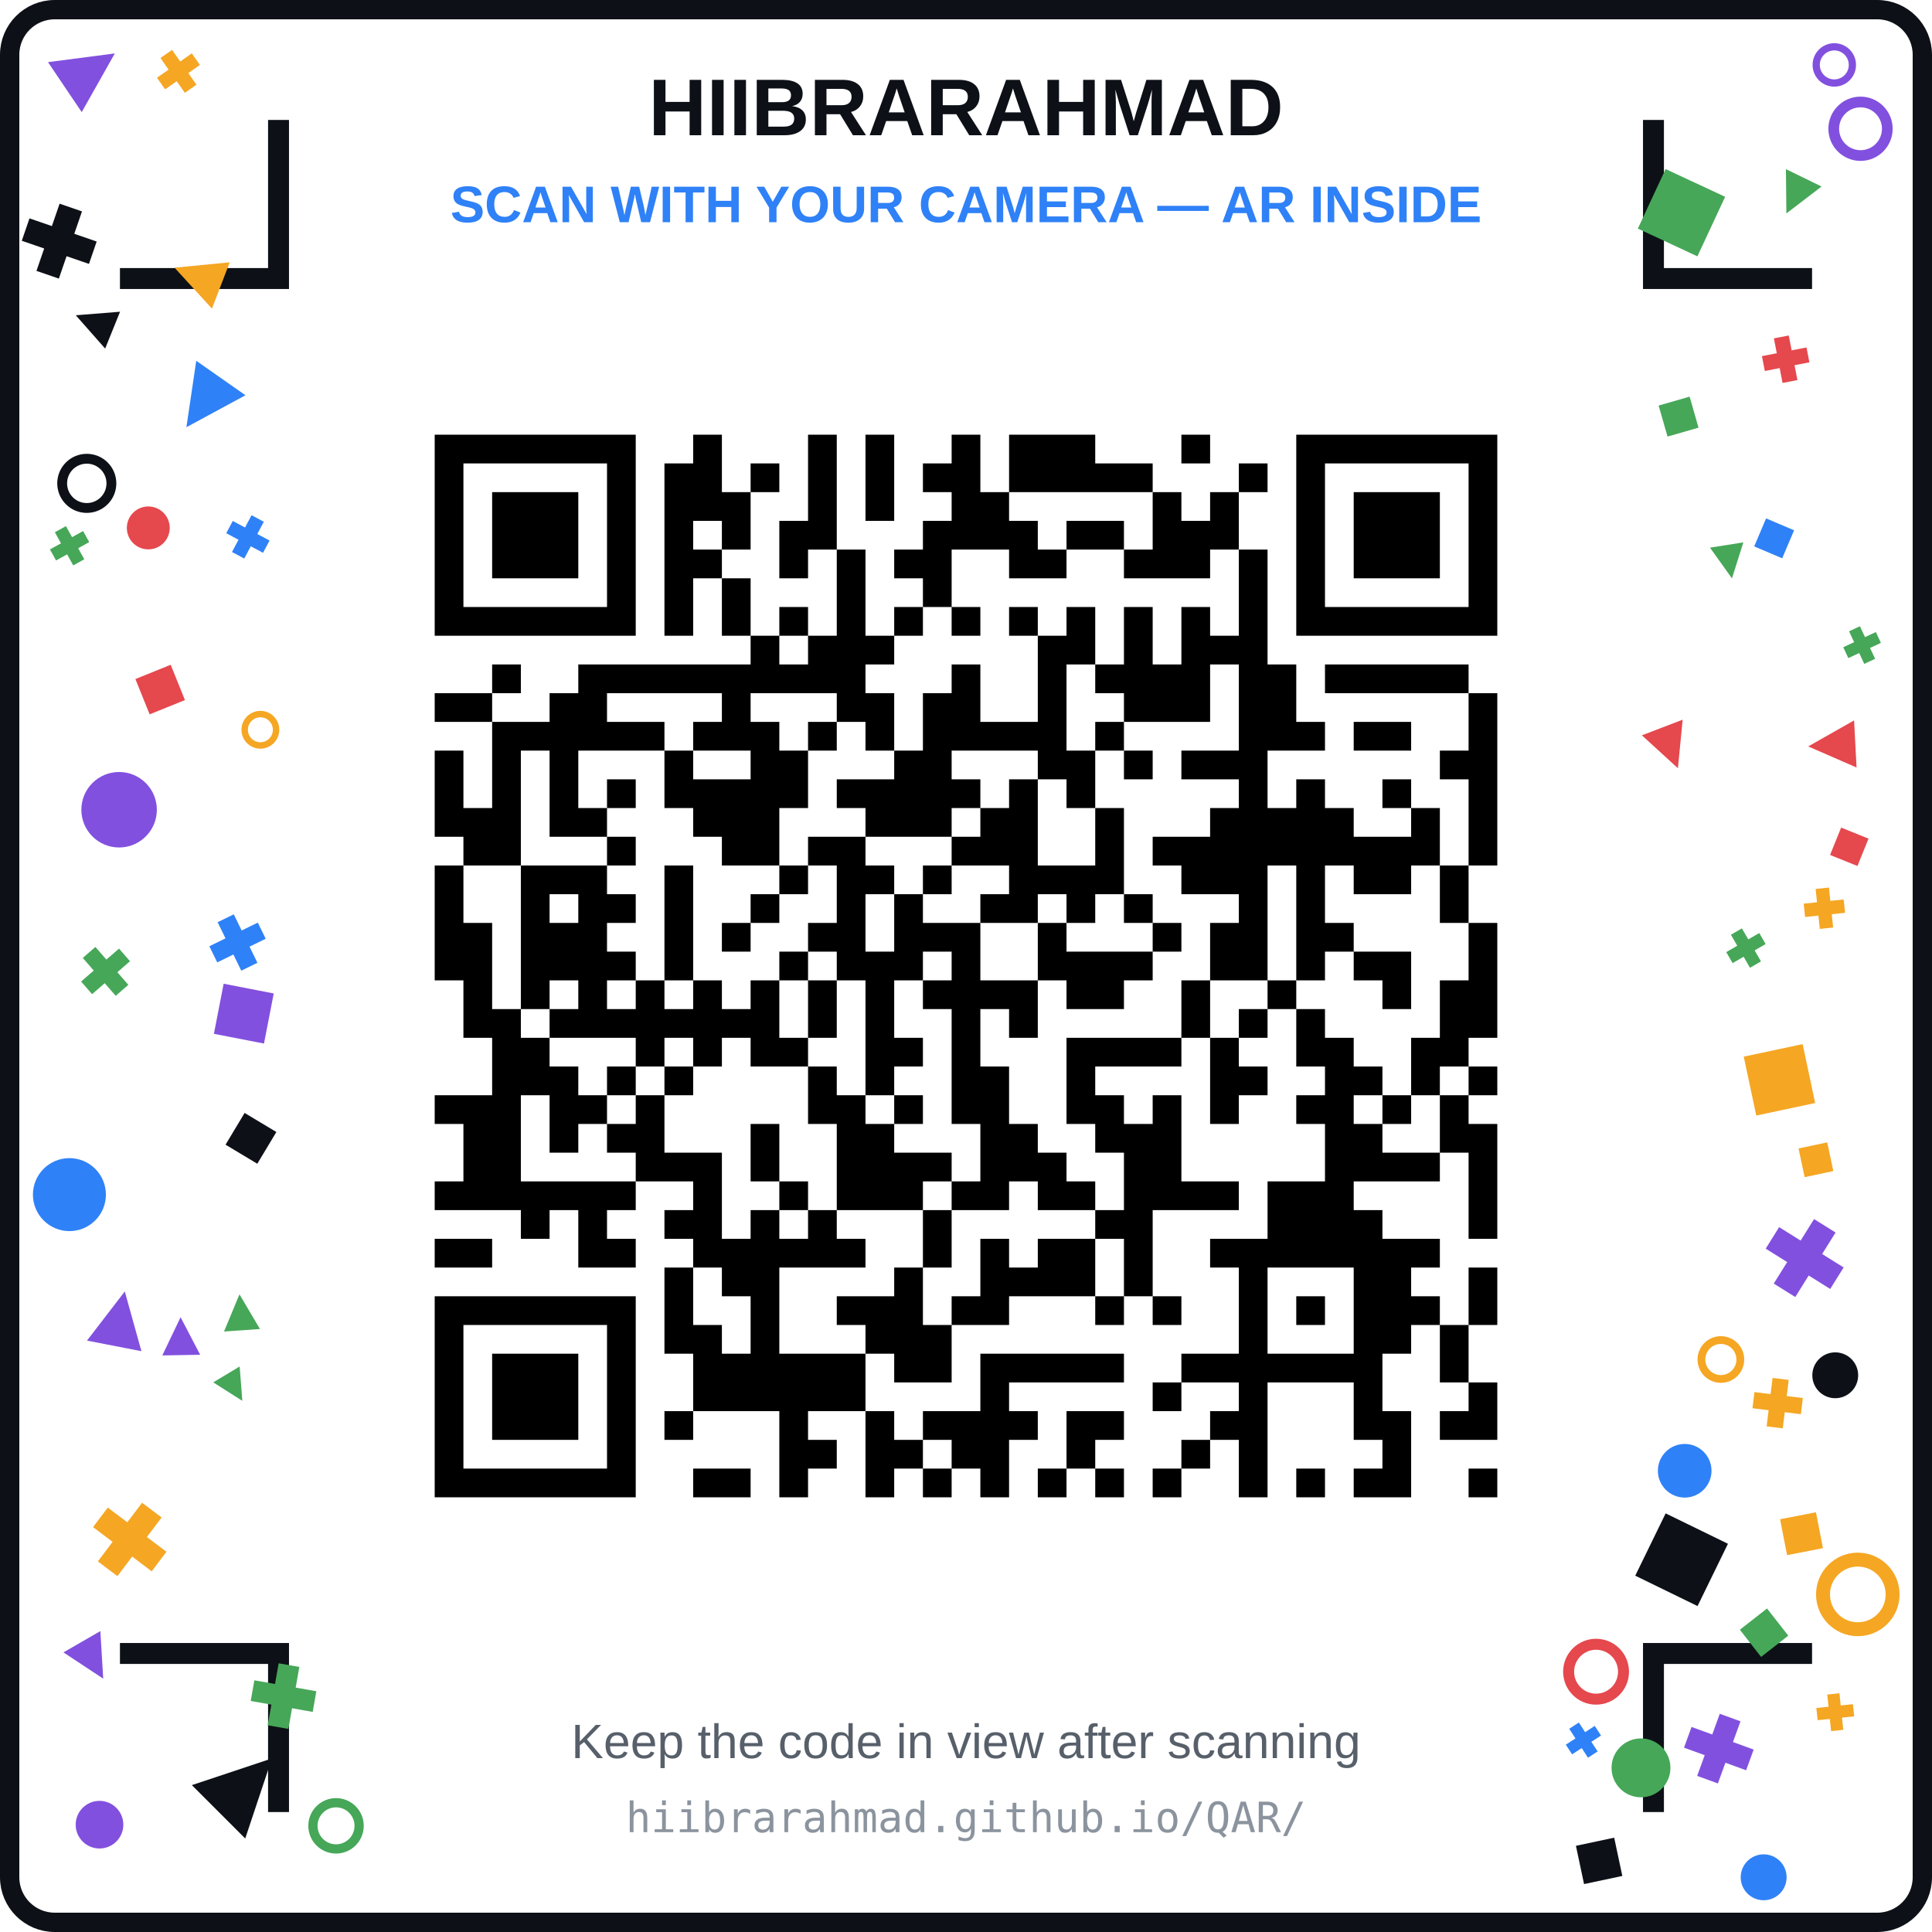
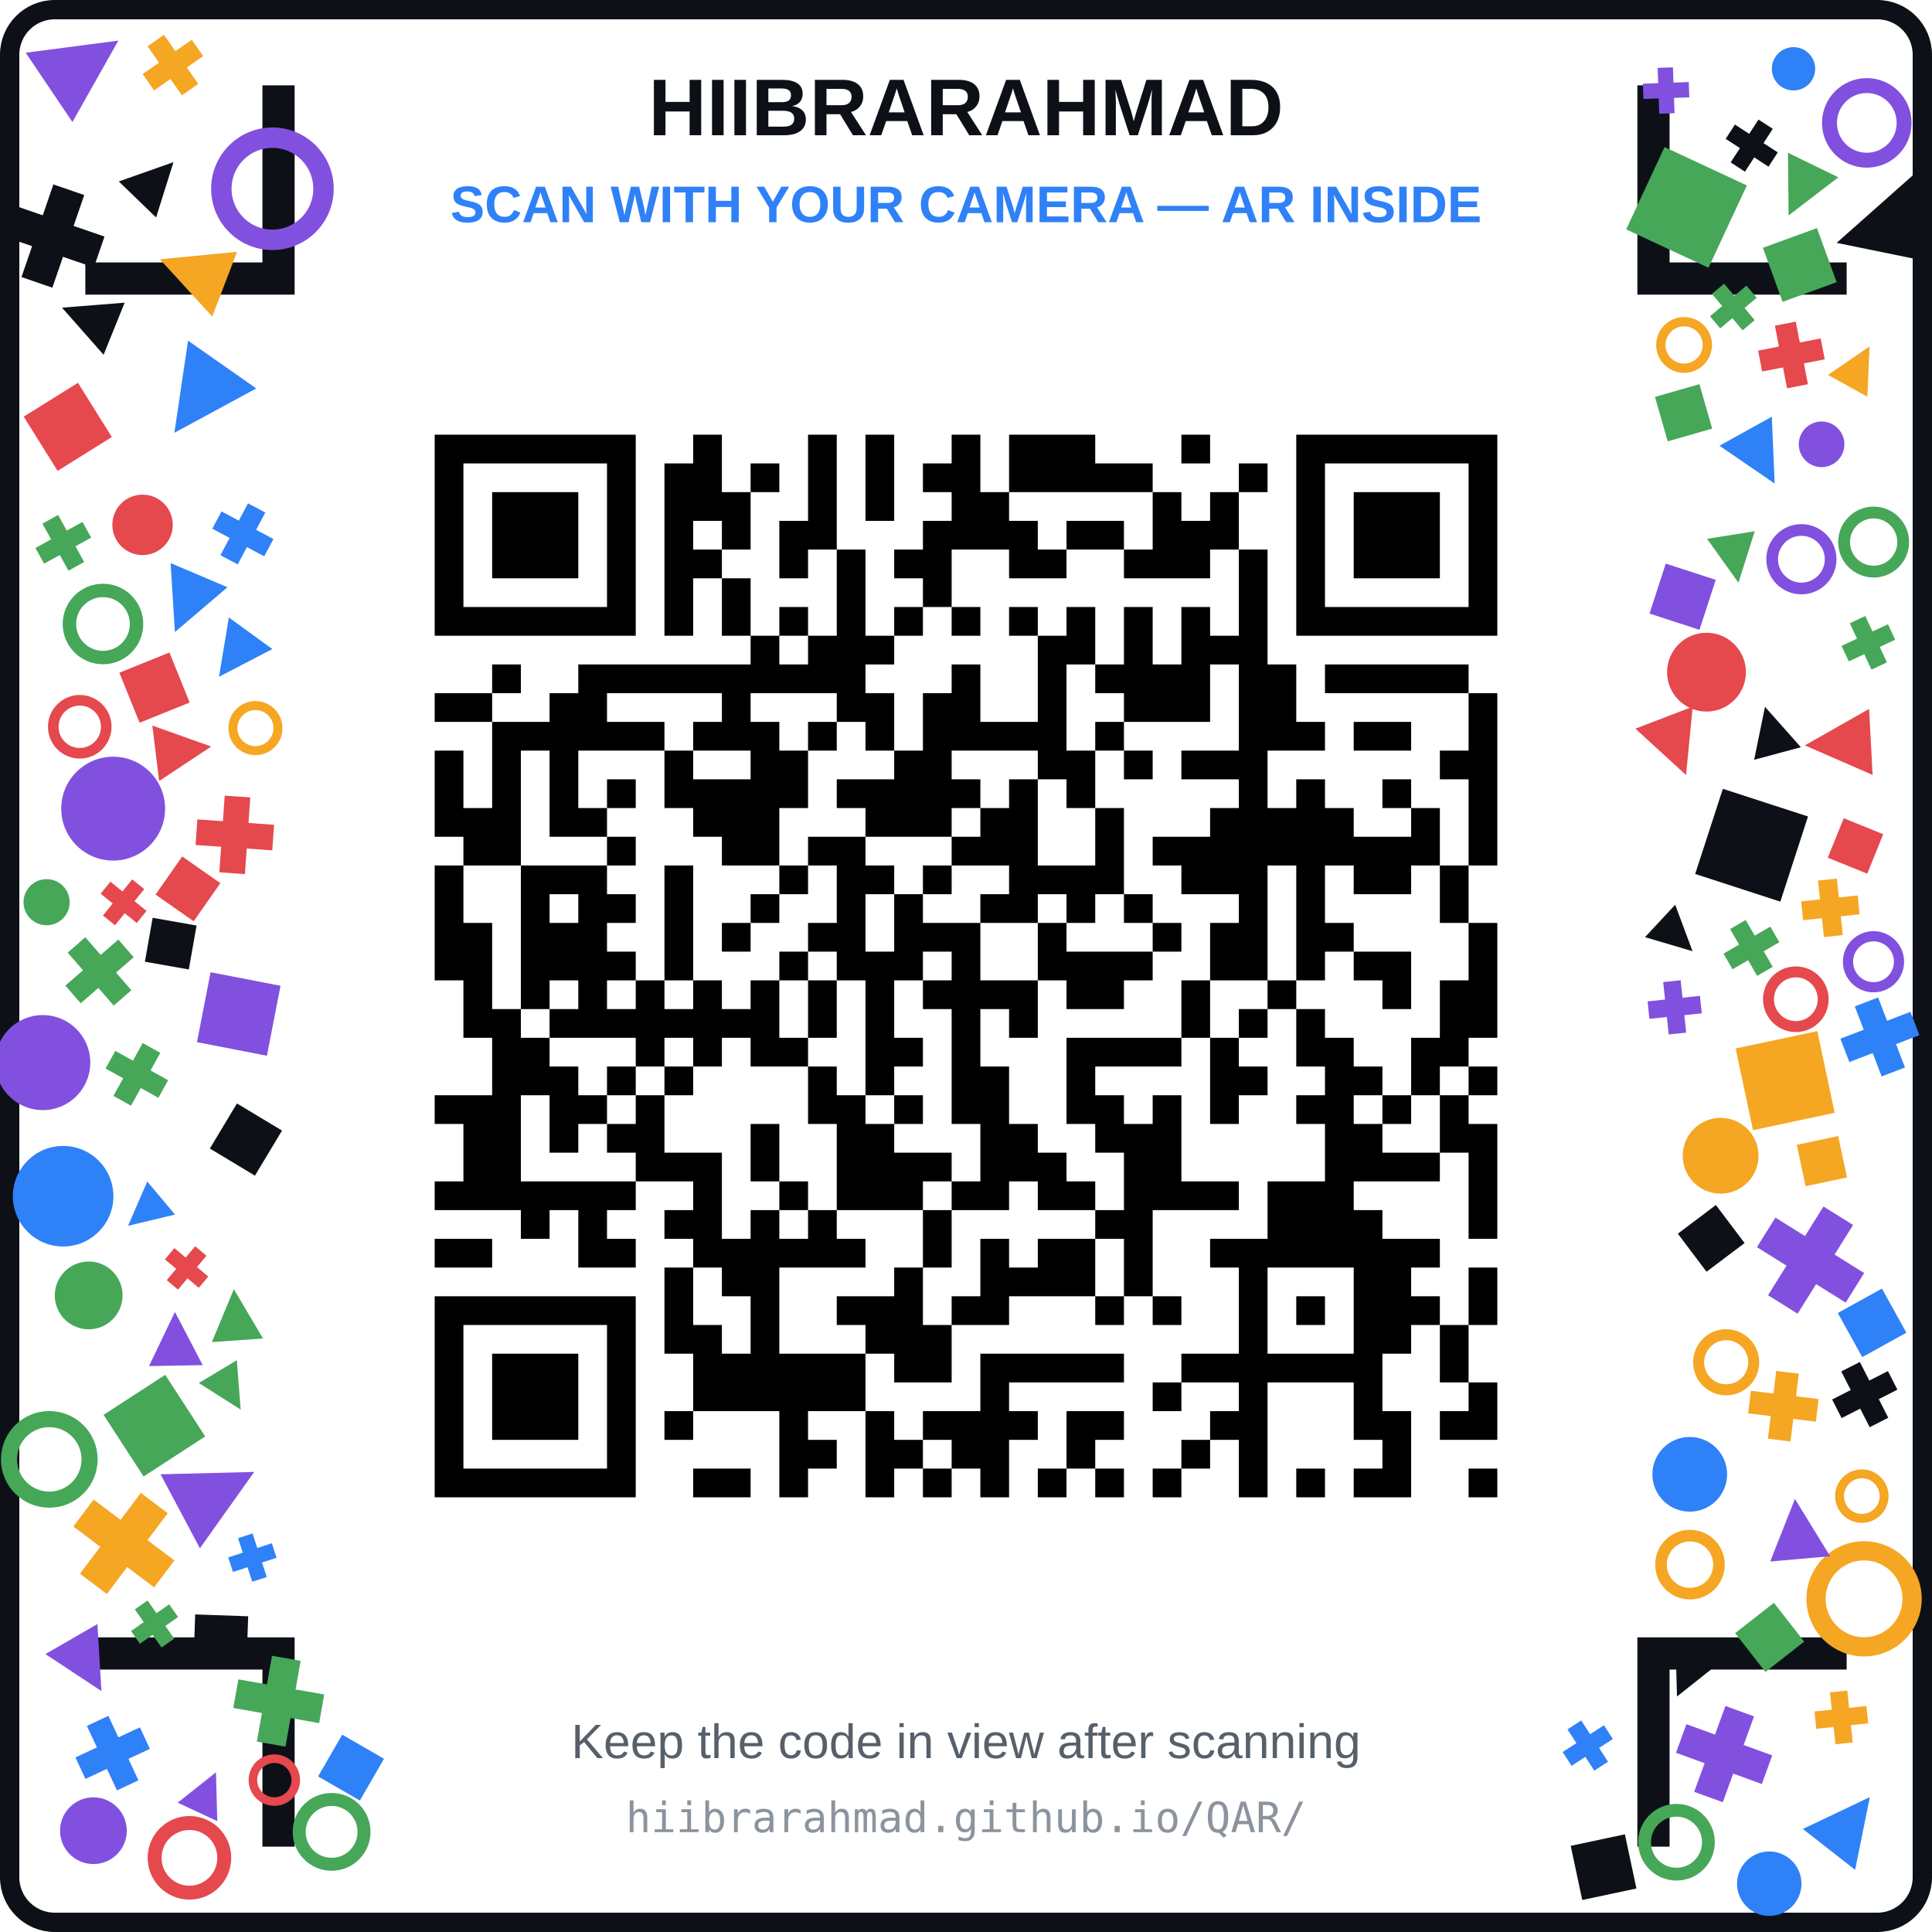
<svg xmlns="http://www.w3.org/2000/svg" width="1200" height="1200" viewBox="0 0 1200 1200">
  <rect width="1200" height="1200" fill="#ffffff" />
  <rect x="6" y="6" width="1188" height="1188" fill="none" stroke="#0d1117" stroke-width="12" rx="28" />
  <g transform="translate(270,270) scale(17.83784)">
    <path d="M0,0h1v1h-1zM1,0h1v1h-1zM2,0h1v1h-1zM3,0h1v1h-1zM4,0h1v1h-1zM5,0h1v1h-1zM6,0h1v1h-1zM9,0h1v1h-1zM13,0h1v1h-1zM15,0h1v1h-1zM18,0h1v1h-1zM20,0h1v1h-1zM21,0h1v1h-1zM22,0h1v1h-1zM26,0h1v1h-1zM30,0h1v1h-1zM31,0h1v1h-1zM32,0h1v1h-1zM33,0h1v1h-1zM34,0h1v1h-1zM35,0h1v1h-1zM36,0h1v1h-1zM0,1h1v1h-1zM6,1h1v1h-1zM8,1h1v1h-1zM9,1h1v1h-1zM11,1h1v1h-1zM13,1h1v1h-1zM15,1h1v1h-1zM17,1h1v1h-1zM18,1h1v1h-1zM20,1h1v1h-1zM21,1h1v1h-1zM22,1h1v1h-1zM23,1h1v1h-1zM24,1h1v1h-1zM28,1h1v1h-1zM30,1h1v1h-1zM36,1h1v1h-1zM0,2h1v1h-1zM2,2h1v1h-1zM3,2h1v1h-1zM4,2h1v1h-1zM6,2h1v1h-1zM8,2h1v1h-1zM9,2h1v1h-1zM10,2h1v1h-1zM13,2h1v1h-1zM15,2h1v1h-1zM18,2h1v1h-1zM19,2h1v1h-1zM25,2h1v1h-1zM27,2h1v1h-1zM30,2h1v1h-1zM32,2h1v1h-1zM33,2h1v1h-1zM34,2h1v1h-1zM36,2h1v1h-1zM0,3h1v1h-1zM2,3h1v1h-1zM3,3h1v1h-1zM4,3h1v1h-1zM6,3h1v1h-1zM8,3h1v1h-1zM10,3h1v1h-1zM12,3h1v1h-1zM13,3h1v1h-1zM17,3h1v1h-1zM18,3h1v1h-1zM19,3h1v1h-1zM20,3h1v1h-1zM22,3h1v1h-1zM23,3h1v1h-1zM25,3h1v1h-1zM26,3h1v1h-1zM27,3h1v1h-1zM30,3h1v1h-1zM32,3h1v1h-1zM33,3h1v1h-1zM34,3h1v1h-1zM36,3h1v1h-1zM0,4h1v1h-1zM2,4h1v1h-1zM3,4h1v1h-1zM4,4h1v1h-1zM6,4h1v1h-1zM8,4h1v1h-1zM9,4h1v1h-1zM12,4h1v1h-1zM14,4h1v1h-1zM16,4h1v1h-1zM17,4h1v1h-1zM20,4h1v1h-1zM21,4h1v1h-1zM24,4h1v1h-1zM25,4h1v1h-1zM26,4h1v1h-1zM28,4h1v1h-1zM30,4h1v1h-1zM32,4h1v1h-1zM33,4h1v1h-1zM34,4h1v1h-1zM36,4h1v1h-1zM0,5h1v1h-1zM6,5h1v1h-1zM8,5h1v1h-1zM10,5h1v1h-1zM14,5h1v1h-1zM17,5h1v1h-1zM28,5h1v1h-1zM30,5h1v1h-1zM36,5h1v1h-1zM0,6h1v1h-1zM1,6h1v1h-1zM2,6h1v1h-1zM3,6h1v1h-1zM4,6h1v1h-1zM5,6h1v1h-1zM6,6h1v1h-1zM8,6h1v1h-1zM10,6h1v1h-1zM12,6h1v1h-1zM14,6h1v1h-1zM16,6h1v1h-1zM18,6h1v1h-1zM20,6h1v1h-1zM22,6h1v1h-1zM24,6h1v1h-1zM26,6h1v1h-1zM28,6h1v1h-1zM30,6h1v1h-1zM31,6h1v1h-1zM32,6h1v1h-1zM33,6h1v1h-1zM34,6h1v1h-1zM35,6h1v1h-1zM36,6h1v1h-1zM11,7h1v1h-1zM13,7h1v1h-1zM14,7h1v1h-1zM15,7h1v1h-1zM21,7h1v1h-1zM22,7h1v1h-1zM24,7h1v1h-1zM26,7h1v1h-1zM27,7h1v1h-1zM28,7h1v1h-1zM2,8h1v1h-1zM5,8h1v1h-1zM6,8h1v1h-1zM7,8h1v1h-1zM8,8h1v1h-1zM9,8h1v1h-1zM10,8h1v1h-1zM11,8h1v1h-1zM12,8h1v1h-1zM13,8h1v1h-1zM14,8h1v1h-1zM18,8h1v1h-1zM21,8h1v1h-1zM23,8h1v1h-1zM24,8h1v1h-1zM25,8h1v1h-1zM26,8h1v1h-1zM28,8h1v1h-1zM29,8h1v1h-1zM31,8h1v1h-1zM32,8h1v1h-1zM33,8h1v1h-1zM34,8h1v1h-1zM35,8h1v1h-1zM0,9h1v1h-1zM1,9h1v1h-1zM4,9h1v1h-1zM5,9h1v1h-1zM10,9h1v1h-1zM14,9h1v1h-1zM15,9h1v1h-1zM17,9h1v1h-1zM18,9h1v1h-1zM21,9h1v1h-1zM24,9h1v1h-1zM25,9h1v1h-1zM26,9h1v1h-1zM28,9h1v1h-1zM29,9h1v1h-1zM36,9h1v1h-1zM2,10h1v1h-1zM3,10h1v1h-1zM4,10h1v1h-1zM5,10h1v1h-1zM6,10h1v1h-1zM7,10h1v1h-1zM9,10h1v1h-1zM10,10h1v1h-1zM11,10h1v1h-1zM13,10h1v1h-1zM15,10h1v1h-1zM17,10h1v1h-1zM18,10h1v1h-1zM19,10h1v1h-1zM20,10h1v1h-1zM21,10h1v1h-1zM23,10h1v1h-1zM28,10h1v1h-1zM29,10h1v1h-1zM30,10h1v1h-1zM32,10h1v1h-1zM33,10h1v1h-1zM36,10h1v1h-1zM0,11h1v1h-1zM2,11h1v1h-1zM4,11h1v1h-1zM8,11h1v1h-1zM11,11h1v1h-1zM12,11h1v1h-1zM16,11h1v1h-1zM17,11h1v1h-1zM21,11h1v1h-1zM22,11h1v1h-1zM24,11h1v1h-1zM26,11h1v1h-1zM27,11h1v1h-1zM28,11h1v1h-1zM35,11h1v1h-1zM36,11h1v1h-1zM0,12h1v1h-1zM2,12h1v1h-1zM4,12h1v1h-1zM6,12h1v1h-1zM8,12h1v1h-1zM9,12h1v1h-1zM10,12h1v1h-1zM11,12h1v1h-1zM12,12h1v1h-1zM14,12h1v1h-1zM15,12h1v1h-1zM16,12h1v1h-1zM17,12h1v1h-1zM18,12h1v1h-1zM20,12h1v1h-1zM22,12h1v1h-1zM28,12h1v1h-1zM30,12h1v1h-1zM33,12h1v1h-1zM36,12h1v1h-1zM0,13h1v1h-1zM1,13h1v1h-1zM2,13h1v1h-1zM4,13h1v1h-1zM5,13h1v1h-1zM9,13h1v1h-1zM10,13h1v1h-1zM11,13h1v1h-1zM15,13h1v1h-1zM16,13h1v1h-1zM17,13h1v1h-1zM19,13h1v1h-1zM20,13h1v1h-1zM23,13h1v1h-1zM27,13h1v1h-1zM28,13h1v1h-1zM29,13h1v1h-1zM30,13h1v1h-1zM31,13h1v1h-1zM34,13h1v1h-1zM36,13h1v1h-1zM1,14h1v1h-1zM2,14h1v1h-1zM6,14h1v1h-1zM10,14h1v1h-1zM11,14h1v1h-1zM13,14h1v1h-1zM14,14h1v1h-1zM18,14h1v1h-1zM19,14h1v1h-1zM20,14h1v1h-1zM23,14h1v1h-1zM25,14h1v1h-1zM26,14h1v1h-1zM27,14h1v1h-1zM28,14h1v1h-1zM29,14h1v1h-1zM30,14h1v1h-1zM31,14h1v1h-1zM32,14h1v1h-1zM33,14h1v1h-1zM34,14h1v1h-1zM36,14h1v1h-1zM0,15h1v1h-1zM3,15h1v1h-1zM4,15h1v1h-1zM5,15h1v1h-1zM8,15h1v1h-1zM12,15h1v1h-1zM14,15h1v1h-1zM15,15h1v1h-1zM17,15h1v1h-1zM20,15h1v1h-1zM21,15h1v1h-1zM22,15h1v1h-1zM23,15h1v1h-1zM26,15h1v1h-1zM27,15h1v1h-1zM28,15h1v1h-1zM30,15h1v1h-1zM32,15h1v1h-1zM33,15h1v1h-1zM35,15h1v1h-1zM0,16h1v1h-1zM3,16h1v1h-1zM5,16h1v1h-1zM6,16h1v1h-1zM8,16h1v1h-1zM11,16h1v1h-1zM14,16h1v1h-1zM16,16h1v1h-1zM19,16h1v1h-1zM20,16h1v1h-1zM22,16h1v1h-1zM24,16h1v1h-1zM28,16h1v1h-1zM30,16h1v1h-1zM35,16h1v1h-1zM0,17h1v1h-1zM1,17h1v1h-1zM3,17h1v1h-1zM4,17h1v1h-1zM5,17h1v1h-1zM8,17h1v1h-1zM10,17h1v1h-1zM13,17h1v1h-1zM14,17h1v1h-1zM16,17h1v1h-1zM17,17h1v1h-1zM18,17h1v1h-1zM21,17h1v1h-1zM25,17h1v1h-1zM27,17h1v1h-1zM28,17h1v1h-1zM30,17h1v1h-1zM31,17h1v1h-1zM36,17h1v1h-1zM0,18h1v1h-1zM1,18h1v1h-1zM3,18h1v1h-1zM4,18h1v1h-1zM5,18h1v1h-1zM6,18h1v1h-1zM8,18h1v1h-1zM12,18h1v1h-1zM14,18h1v1h-1zM15,18h1v1h-1zM16,18h1v1h-1zM18,18h1v1h-1zM21,18h1v1h-1zM22,18h1v1h-1zM23,18h1v1h-1zM24,18h1v1h-1zM27,18h1v1h-1zM28,18h1v1h-1zM30,18h1v1h-1zM32,18h1v1h-1zM33,18h1v1h-1zM36,18h1v1h-1zM1,19h1v1h-1zM3,19h1v1h-1zM5,19h1v1h-1zM7,19h1v1h-1zM9,19h1v1h-1zM11,19h1v1h-1zM13,19h1v1h-1zM15,19h1v1h-1zM17,19h1v1h-1zM18,19h1v1h-1zM19,19h1v1h-1zM20,19h1v1h-1zM22,19h1v1h-1zM23,19h1v1h-1zM26,19h1v1h-1zM29,19h1v1h-1zM33,19h1v1h-1zM35,19h1v1h-1zM36,19h1v1h-1zM1,20h1v1h-1zM2,20h1v1h-1zM4,20h1v1h-1zM5,20h1v1h-1zM6,20h1v1h-1zM7,20h1v1h-1zM8,20h1v1h-1zM9,20h1v1h-1zM10,20h1v1h-1zM11,20h1v1h-1zM13,20h1v1h-1zM15,20h1v1h-1zM18,20h1v1h-1zM20,20h1v1h-1zM26,20h1v1h-1zM28,20h1v1h-1zM30,20h1v1h-1zM35,20h1v1h-1zM36,20h1v1h-1zM2,21h1v1h-1zM3,21h1v1h-1zM7,21h1v1h-1zM9,21h1v1h-1zM11,21h1v1h-1zM12,21h1v1h-1zM15,21h1v1h-1zM16,21h1v1h-1zM18,21h1v1h-1zM22,21h1v1h-1zM23,21h1v1h-1zM24,21h1v1h-1zM25,21h1v1h-1zM27,21h1v1h-1zM30,21h1v1h-1zM31,21h1v1h-1zM34,21h1v1h-1zM35,21h1v1h-1zM2,22h1v1h-1zM3,22h1v1h-1zM4,22h1v1h-1zM6,22h1v1h-1zM8,22h1v1h-1zM13,22h1v1h-1zM15,22h1v1h-1zM18,22h1v1h-1zM19,22h1v1h-1zM22,22h1v1h-1zM27,22h1v1h-1zM28,22h1v1h-1zM31,22h1v1h-1zM32,22h1v1h-1zM34,22h1v1h-1zM36,22h1v1h-1zM0,23h1v1h-1zM1,23h1v1h-1zM2,23h1v1h-1zM4,23h1v1h-1zM5,23h1v1h-1zM7,23h1v1h-1zM13,23h1v1h-1zM14,23h1v1h-1zM16,23h1v1h-1zM18,23h1v1h-1zM19,23h1v1h-1zM22,23h1v1h-1zM23,23h1v1h-1zM25,23h1v1h-1zM27,23h1v1h-1zM30,23h1v1h-1zM31,23h1v1h-1zM33,23h1v1h-1zM35,23h1v1h-1zM1,24h1v1h-1zM2,24h1v1h-1zM4,24h1v1h-1zM6,24h1v1h-1zM7,24h1v1h-1zM11,24h1v1h-1zM14,24h1v1h-1zM15,24h1v1h-1zM19,24h1v1h-1zM20,24h1v1h-1zM23,24h1v1h-1zM24,24h1v1h-1zM25,24h1v1h-1zM31,24h1v1h-1zM32,24h1v1h-1zM35,24h1v1h-1zM36,24h1v1h-1zM1,25h1v1h-1zM2,25h1v1h-1zM7,25h1v1h-1zM8,25h1v1h-1zM9,25h1v1h-1zM11,25h1v1h-1zM14,25h1v1h-1zM15,25h1v1h-1zM16,25h1v1h-1zM17,25h1v1h-1zM19,25h1v1h-1zM20,25h1v1h-1zM21,25h1v1h-1zM24,25h1v1h-1zM25,25h1v1h-1zM31,25h1v1h-1zM32,25h1v1h-1zM33,25h1v1h-1zM34,25h1v1h-1zM36,25h1v1h-1zM0,26h1v1h-1zM1,26h1v1h-1zM2,26h1v1h-1zM3,26h1v1h-1zM4,26h1v1h-1zM5,26h1v1h-1zM6,26h1v1h-1zM9,26h1v1h-1zM12,26h1v1h-1zM14,26h1v1h-1zM15,26h1v1h-1zM16,26h1v1h-1zM18,26h1v1h-1zM19,26h1v1h-1zM21,26h1v1h-1zM22,26h1v1h-1zM24,26h1v1h-1zM25,26h1v1h-1zM26,26h1v1h-1zM27,26h1v1h-1zM29,26h1v1h-1zM30,26h1v1h-1zM31,26h1v1h-1zM36,26h1v1h-1zM3,27h1v1h-1zM5,27h1v1h-1zM8,27h1v1h-1zM9,27h1v1h-1zM11,27h1v1h-1zM13,27h1v1h-1zM17,27h1v1h-1zM23,27h1v1h-1zM24,27h1v1h-1zM29,27h1v1h-1zM30,27h1v1h-1zM31,27h1v1h-1zM32,27h1v1h-1zM36,27h1v1h-1zM0,28h1v1h-1zM1,28h1v1h-1zM5,28h1v1h-1zM6,28h1v1h-1zM9,28h1v1h-1zM10,28h1v1h-1zM11,28h1v1h-1zM12,28h1v1h-1zM13,28h1v1h-1zM14,28h1v1h-1zM17,28h1v1h-1zM19,28h1v1h-1zM21,28h1v1h-1zM22,28h1v1h-1zM24,28h1v1h-1zM27,28h1v1h-1zM28,28h1v1h-1zM29,28h1v1h-1zM30,28h1v1h-1zM31,28h1v1h-1zM32,28h1v1h-1zM33,28h1v1h-1zM34,28h1v1h-1zM8,29h1v1h-1zM10,29h1v1h-1zM11,29h1v1h-1zM16,29h1v1h-1zM19,29h1v1h-1zM20,29h1v1h-1zM21,29h1v1h-1zM22,29h1v1h-1zM24,29h1v1h-1zM28,29h1v1h-1zM32,29h1v1h-1zM33,29h1v1h-1zM36,29h1v1h-1zM0,30h1v1h-1zM1,30h1v1h-1zM2,30h1v1h-1zM3,30h1v1h-1zM4,30h1v1h-1zM5,30h1v1h-1zM6,30h1v1h-1zM8,30h1v1h-1zM11,30h1v1h-1zM14,30h1v1h-1zM15,30h1v1h-1zM16,30h1v1h-1zM18,30h1v1h-1zM19,30h1v1h-1zM23,30h1v1h-1zM25,30h1v1h-1zM28,30h1v1h-1zM30,30h1v1h-1zM32,30h1v1h-1zM33,30h1v1h-1zM34,30h1v1h-1zM36,30h1v1h-1zM0,31h1v1h-1zM6,31h1v1h-1zM8,31h1v1h-1zM9,31h1v1h-1zM11,31h1v1h-1zM15,31h1v1h-1zM16,31h1v1h-1zM17,31h1v1h-1zM28,31h1v1h-1zM32,31h1v1h-1zM33,31h1v1h-1zM35,31h1v1h-1zM0,32h1v1h-1zM2,32h1v1h-1zM3,32h1v1h-1zM4,32h1v1h-1zM6,32h1v1h-1zM9,32h1v1h-1zM10,32h1v1h-1zM11,32h1v1h-1zM12,32h1v1h-1zM13,32h1v1h-1zM14,32h1v1h-1zM16,32h1v1h-1zM17,32h1v1h-1zM19,32h1v1h-1zM20,32h1v1h-1zM21,32h1v1h-1zM22,32h1v1h-1zM23,32h1v1h-1zM26,32h1v1h-1zM27,32h1v1h-1zM28,32h1v1h-1zM29,32h1v1h-1zM30,32h1v1h-1zM31,32h1v1h-1zM32,32h1v1h-1zM35,32h1v1h-1zM0,33h1v1h-1zM2,33h1v1h-1zM3,33h1v1h-1zM4,33h1v1h-1zM6,33h1v1h-1zM9,33h1v1h-1zM10,33h1v1h-1zM11,33h1v1h-1zM12,33h1v1h-1zM13,33h1v1h-1zM14,33h1v1h-1zM19,33h1v1h-1zM25,33h1v1h-1zM28,33h1v1h-1zM32,33h1v1h-1zM36,33h1v1h-1zM0,34h1v1h-1zM2,34h1v1h-1zM3,34h1v1h-1zM4,34h1v1h-1zM6,34h1v1h-1zM8,34h1v1h-1zM12,34h1v1h-1zM15,34h1v1h-1zM17,34h1v1h-1zM18,34h1v1h-1zM19,34h1v1h-1zM20,34h1v1h-1zM22,34h1v1h-1zM23,34h1v1h-1zM27,34h1v1h-1zM28,34h1v1h-1zM32,34h1v1h-1zM33,34h1v1h-1zM35,34h1v1h-1zM36,34h1v1h-1zM0,35h1v1h-1zM6,35h1v1h-1zM12,35h1v1h-1zM13,35h1v1h-1zM15,35h1v1h-1zM16,35h1v1h-1zM18,35h1v1h-1zM19,35h1v1h-1zM22,35h1v1h-1zM26,35h1v1h-1zM28,35h1v1h-1zM33,35h1v1h-1zM0,36h1v1h-1zM1,36h1v1h-1zM2,36h1v1h-1zM3,36h1v1h-1zM4,36h1v1h-1zM5,36h1v1h-1zM6,36h1v1h-1zM9,36h1v1h-1zM10,36h1v1h-1zM12,36h1v1h-1zM15,36h1v1h-1zM17,36h1v1h-1zM19,36h1v1h-1zM21,36h1v1h-1zM23,36h1v1h-1zM25,36h1v1h-1zM28,36h1v1h-1zM30,36h1v1h-1zM32,36h1v1h-1zM33,36h1v1h-1zM36,36h1v1h-1z" fill="#000000" />
  </g>
-   <path d="M81,173 H173 V81" fill="none" stroke="#0d1117" stroke-width="13" stroke-linecap="square" />
-   <path d="M1119,173 H1027 V81" fill="none" stroke="#0d1117" stroke-width="13" stroke-linecap="square" />
-   <path d="M81,1027 H173 V1119" fill="none" stroke="#0d1117" stroke-width="13" stroke-linecap="square" />
-   <path d="M1119,1027 H1027 V1119" fill="none" stroke="#0d1117" stroke-width="13" stroke-linecap="square" />
-   <path d="M1060.758,1065.568 h13.683 v13.683 h13.683 v13.683 h-13.683 v13.683 h-13.683 v-13.683 h-13.683 v-13.683 h13.683 Z" fill="#8250df" transform="rotate(200 1067.599 1086.093)" />
-   <circle cx="92.108" cy="327.903" r="13.324" fill="#e5484d" />
-   <path d="M57.487,1017.94 L70.724,1044.413 L44.25,1044.413 Z" fill="#8250df" transform="rotate(150 57.48713 1031.177)" />
-   <rect x="1084.977" y="1003.384" width="21.428" height="21.428" fill="#46a758" transform="rotate(52 1095.691 1014.098)" />
-   <circle cx="1155.601" cy="79.978" r="16.635" fill="none" stroke="#8250df" stroke-width="6.654" />
-   <path d="M1099.094,856.369 h10.096 v10.096 h10.096 v10.096 h-10.096 v10.096 h-10.096 v-10.096 h-10.096 v-10.096 h10.096 Z" fill="#f5a623" transform="rotate(97 1104.142 871.5137)" />
-   <circle cx="161.729" cy="453.275" r="9.749" fill="none" stroke="#f5a623" stroke-width="4" />
-   <path d="M149.527,803.907 L160.714,826.28 L138.341,826.28 Z" fill="#46a758" transform="rotate(356 149.5275 815.0935)" />
-   <path d="M122.783,156.383 L138.183,187.183 L107.383,187.183 Z" fill="#f5a623" transform="rotate(291 122.783 171.7828)" />
-   <circle cx="73.977" cy="502.945" r="23.443" fill="#8250df" />
-   <path d="M1152.852,389.491 h7.446 v7.446 h7.446 v7.446 h-7.446 v7.446 h-7.446 v-7.446 h-7.446 v-7.446 h7.446 Z" fill="#46a758" transform="rotate(335 1156.575 400.6609)" />
-   <circle cx="61.802" cy="1133.34" r="14.793" fill="#8250df" />
-   <rect x="1086.551" y="652.006" width="37.4" height="37.4" fill="#f5a623" transform="rotate(348 1105.251 670.7057)" />
-   <rect x="1024.012" y="111.712" width="40.797" height="40.797" fill="#46a758" transform="rotate(205 1044.411 132.11)" />
-   <circle cx="1068.864" cy="844.416" r="12.079" fill="none" stroke="#f5a623" stroke-width="4.831" />
-   <path d="M1137.745,448.202 L1152.393,477.497 L1123.097,477.497 Z" fill="#e5484d" transform="rotate(267 1137.745 462.8495)" />
-   <path d="M1074.11,338.388 L1084.6,359.369 L1063.619,359.369 Z" fill="#46a758" transform="rotate(171 1074.11 348.8785)" />
-   <path d="M29.431,127.707 h14.714 v14.714 h14.714 v14.714 h-14.714 v14.714 h-14.714 v-14.714 h-14.714 v-14.714 h14.714 Z" fill="#0d1117" transform="rotate(289 36.78847 149.778)" />
-   <path d="M1104.407,209.02 h9.402 v9.402 h9.402 v9.402 h-9.402 v9.402 h-9.402 v-9.402 h-9.402 v-9.402 h9.402 Z" fill="#e5484d" transform="rotate(79 1109.108 223.1224)" />
-   <path d="M72.983,933.364 h15.207 v15.207 h15.207 v15.207 h-15.207 v15.207 h-15.207 v-15.207 h-15.207 v-15.207 h15.207 Z" fill="#f5a623" transform="rotate(307 80.5867 956.1749)" />
-   <path d="M149.663,320.528 h8.627 v8.627 h8.627 v8.627 h-8.627 v8.627 h-8.627 v-8.627 h-8.627 v-8.627 h8.627 Z" fill="#2f81f7" transform="rotate(118 153.9767 333.4683)" />
-   <circle cx="1139.901" cy="854.216" r="14.242" fill="#0d1117" />
-   <path d="M1136.111,1052.058 h7.608 v7.608 h7.608 v7.608 h-7.608 v7.608 h-7.608 v-7.608 h-7.608 v-7.608 h7.608 Z" fill="#f5a623" transform="rotate(84 1139.915 1063.47)" />
-   <rect x="1118.805" y="711.243" width="18.217" height="18.217" fill="#f5a623" transform="rotate(258 1127.914 720.351)" />
-   <circle cx="43.114" cy="742" r="22.666" fill="#2f81f7" />
-   <path d="M55.808,24.925 L74.535,62.378 L37.082,62.378 Z" fill="#8250df" transform="rotate(56 55.80848 43.65159)" />
-   <path d="M1113.038,757.774 h15.749 v15.749 h15.749 v15.749 h-15.749 v15.749 h-15.749 v-15.749 h-15.749 v-15.749 h15.749 Z" fill="#8250df" transform="rotate(212 1120.912 781.3972)" />
-   <circle cx="1139.315" cy="40.323" r="11.242" fill="none" stroke="#8250df" stroke-width="4.497" />
-   <circle cx="1095.441" cy="1166.017" r="14.256" fill="#2f81f7" />
-   <path d="M1080.489,577.026 h7.893 v7.893 h7.893 v7.893 h-7.893 v7.893 h-7.893 v-7.893 h-7.893 v-7.893 h7.893 Z" fill="#46a758" transform="rotate(150 1084.436 588.8652)" />
-   <path d="M60.365,587.75 h10.396 v10.396 h10.396 v10.396 h-10.396 v10.396 h-10.396 v-10.396 h-10.396 v-10.396 h10.396 Z" fill="#46a758" transform="rotate(139 65.56275 603.3434)" />
-   <rect x="981.094" y="1143.675" width="24.302" height="24.302" fill="#0d1117" transform="rotate(78 993.2445 1155.826)" />
-   <rect x="135.596" y="613.747" width="31.692" height="31.692" fill="#8250df" transform="rotate(191 151.4418 629.5927)" />
-   <path d="M145.581,852.308 L155.155,871.457 L136.007,871.457 Z" fill="#46a758" transform="rotate(149 145.581 861.8826)" />
-   <path d="M1128.991,551.639 h8.322 v8.322 h8.322 v8.322 h-8.322 v8.322 h-8.322 v-8.322 h-8.322 v-8.322 h8.322 Z" fill="#f5a623" transform="rotate(84 1133.152 564.1221)" />
-   <circle cx="1153.921" cy="990.322" r="21.616" fill="none" stroke="#f5a623" stroke-width="8.646" />
-   <path d="M979.919,1070.105 h7.141 v7.141 h7.141 v7.141 h-7.141 v7.141 h-7.141 v-7.141 h-7.141 v-7.141 h7.141 Z" fill="#2f81f7" transform="rotate(327 983.4893 1080.816)" />
-   <path d="M58.504,188.101 L70.844,212.78 L46.165,212.78 Z" fill="#0d1117" transform="rotate(292 58.5043 200.4401)" />
-   <rect x="1107.601" y="941.264" width="22.703" height="22.703" fill="#f5a623" transform="rotate(79 1118.952 952.6159)" />
-   <rect x="1139.46" y="516.789" width="18.337" height="18.337" fill="#e5484d" transform="rotate(22 1148.629 525.958)" />
-   <rect x="1032.575" y="248.746" width="20.037" height="20.037" fill="#46a758" transform="rotate(164 1042.593 258.764)" />
-   <rect x="144.371" y="695.544" width="23.004" height="23.004" fill="#0d1117" transform="rotate(31 155.8735 707.0459)" />
-   <path d="M169.591,1033.933 h13.031 v13.031 h13.031 v13.031 h-13.031 v13.031 h-13.031 v-13.031 h-13.031 v-13.031 h13.031 Z" fill="#46a758" transform="rotate(280 176.1071 1053.48)" />
-   <rect x="87.66" y="416.476" width="23.646" height="23.646" fill="#e5484d" transform="rotate(338 99.48282 428.2991)" />
-   <path d="M126.477,231.419 L145.132,268.73 L107.821,268.73 Z" fill="#2f81f7" transform="rotate(215 126.4765 250.0746)" />
-   <path d="M39.294,327.211 h7.849 v7.849 h7.849 v7.849 h-7.849 v7.849 h-7.849 v-7.849 h-7.849 v-7.849 h7.849 Z" fill="#46a758" transform="rotate(241 43.21843 338.985)" />
-   <rect x="1022.943" y="947.245" width="43.056" height="43.056" fill="#0d1117" transform="rotate(296 1044.471 968.7732)" />
-   <path d="M106.439,31.125 h8.799 v8.799 h8.799 v8.799 h-8.799 v8.799 h-8.799 v-8.799 h-8.799 v-8.799 h8.799 Z" fill="#f5a623" transform="rotate(325 110.8382 44.32447)" />
-   <path d="M112.365,818.153 L124.126,841.674 L100.604,841.674 Z" fill="#8250df" transform="rotate(359 112.3652 829.9137)" />
-   <path d="M141.947,568.655 h11.163 v11.163 h11.163 v11.163 h-11.163 v11.163 h-11.163 v-11.163 h-11.163 v-11.163 h11.163 Z" fill="#2f81f7" transform="rotate(244 147.5291 585.3999)" />
-   <circle cx="208.717" cy="1134.058" r="14.349" fill="none" stroke="#46a758" stroke-width="5.74" />
-   <path d="M1114.944,109.207 L1127.251,133.821 L1102.637,133.821 Z" fill="#46a758" transform="rotate(206 1114.944 121.5143)" />
-   <rect x="1092.503" y="324.928" width="18.898" height="18.898" fill="#2f81f7" transform="rotate(293 1101.952 334.3776)" />
-   <circle cx="1046.396" cy="913.516" r="16.653" fill="#2f81f7" />
-   <path d="M1037.329,450.964 L1050.884,478.073 L1023.775,478.073 Z" fill="#e5484d" transform="rotate(159 1037.329 464.5182)" />
-   <circle cx="53.901" cy="300.223" r="15.29" fill="none" stroke="#0d1117" stroke-width="6.116" />
-   <circle cx="1019.243" cy="1098.052" r="18.289" fill="#46a758" />
-   <path d="M74.224,801.823 L91.451,836.277 L56.997,836.277 Z" fill="#8250df" transform="rotate(11 74.22445 819.0498)" />
-   <circle cx="991.347" cy="1038.326" r="17.05" fill="none" stroke="#e5484d" stroke-width="6.82" />
-   <path d="M152.326,1085.322 L175.774,1132.218 L128.878,1132.218 Z" fill="#0d1117" transform="rotate(45 152.326 1108.77)" />
+   <path d="M63,173 H173 V63" fill="none" stroke="#0d1117" stroke-width="20" stroke-linecap="square" />
+   <path d="M1137,173 H1027 V63" fill="none" stroke="#0d1117" stroke-width="20" stroke-linecap="square" />
+   <path d="M63,1027 H173 V1137" fill="none" stroke="#0d1117" stroke-width="20" stroke-linecap="square" />
+   <path d="M1137,1027 H1027 V1137" fill="none" stroke="#0d1117" stroke-width="20" stroke-linecap="square" />
+   <path d="M1061.425,1061.137 h18.911 v18.911 h18.911 v18.911 h-18.911 v18.911 h-18.911 v-18.911 h-18.911 v-18.911 h18.911 Z" fill="#8250df" transform="rotate(200 1070.881 1089.504)" />
+   <circle cx="88.544" cy="325.994" r="18.766" fill="#e5484d" />
+   <path d="M53.68,1015.553 L72.329,1052.851 L35.031,1052.851 Z" fill="#8250df" transform="rotate(150 53.68002 1034.202)" />
+   <rect x="1083.884" y="1001.719" width="30.571" height="30.571" fill="#46a758" transform="rotate(52 1099.17 1017.004)" />
+   <circle cx="1159.5" cy="76.329" r="23.18" fill="none" stroke="#8250df" stroke-width="9.272" />
+   <path d="M1100.616,852.226 h14.128 v14.128 h14.128 v14.128 h-14.128 v14.128 h-14.128 v-14.128 h-14.128 v-14.128 h14.128 Z" fill="#f5a623" transform="rotate(97 1107.68 873.419)" />
+   <circle cx="158.654" cy="452.245" r="13.999" fill="none" stroke="#f5a623" stroke-width="5.6" />
+   <path d="M146.366,800.687 L162.282,832.519 L130.451,832.519 Z" fill="#46a758" transform="rotate(356 146.3663 816.6029)" />
+   <path d="M119.434,147.245 L140.967,190.311 L97.901,190.311 Z" fill="#f5a623" transform="rotate(291 119.4341 168.7778)" />
+   <circle cx="70.286" cy="502.264" r="32.257" fill="#8250df" />
+   <path d="M1155.183,383.369 h10.595 v10.595 h10.595 v10.595 h-10.595 v10.595 h-10.595 v-10.595 h-10.595 v-10.595 h10.595 Z" fill="#46a758" transform="rotate(335 1160.481 399.262)" />
+   <circle cx="58.026" cy="1137.083" r="20.724" fill="#8250df" />
+   <rect x="1082.863" y="645.269" width="51.866" height="51.866" fill="#f5a623" transform="rotate(348 1108.796 671.2019)" />
+   <rect x="1019.331" y="100.629" width="56.396" height="56.396" fill="#46a758" transform="rotate(205 1047.529 128.8266)" />
+   <circle cx="1072.154" cy="846.131" r="17.105" fill="none" stroke="#f5a623" stroke-width="6.842" />
+   <path d="M1141.519,441.357 L1162.049,482.417 L1120.988,482.417 Z" fill="#e5484d" transform="rotate(267 1141.519 461.8871)" />
+   <path d="M1077.437,332.129 L1092.424,362.103 L1062.45,362.103 Z" fill="#46a758" transform="rotate(171 1077.437 347.1163)" />
+   <path d="M22.693,116.19 h20.286 v20.286 h20.286 v20.286 h-20.286 v20.286 h-20.286 v-20.286 h-20.286 v-20.286 h20.286 Z" fill="#0d1117" transform="rotate(289 32.83611 146.6185)" />
+   <path d="M1106.079,200.674 h13.202 v13.202 h13.202 v13.202 h-13.202 v13.202 h-13.202 v-13.202 h-13.202 v-13.202 h13.202 Z" fill="#e5484d" transform="rotate(79 1112.68 220.4777)" />
+   <path d="M66.47,927.26 h20.943 v20.943 h20.943 v20.943 h-20.943 v20.943 h-20.943 v-20.943 h-20.943 v-20.943 h20.943 Z" fill="#f5a623" transform="rotate(307 76.9417 958.6744)" />
+   <path d="M144.762,313.345 h12.169 v12.169 h12.169 v12.169 h-12.169 v12.169 h-12.169 v-12.169 h-12.169 v-12.169 h12.169 Z" fill="#2f81f7" transform="rotate(118 150.8467 331.5979)" />
+   <path d="M1138.299,1050.506 h10.81 v10.81 h10.81 v10.81 h-10.81 v10.81 h-10.81 v-10.81 h-10.81 v-10.81 h10.81 Z" fill="#f5a623" transform="rotate(84 1143.704 1066.722)" />
+   <rect x="1118.474" y="708.051" width="26.289" height="26.289" fill="#f5a623" transform="rotate(258 1131.618 721.1956)" />
+   <circle cx="39.206" cy="742.997" r="31.221" fill="#2f81f7" />
+   <path d="M51.99,13.778 L77.959,65.717 L26.02,65.717 Z" fill="#8250df" transform="rotate(56 51.98959 39.74739)" />
+   <path d="M1113.735,750.172 h21.665 v21.665 h21.665 v21.665 h-21.665 v21.665 h-21.665 v-21.665 h-21.665 v-21.665 h21.665 Z" fill="#8250df" transform="rotate(212 1124.568 782.6702)" />
+   <rect x="1060.138" y="497.175" width="55.619" height="55.619" fill="#0d1117" transform="rotate(108 1087.948 524.9847)" />
+   <circle cx="1098.918" cy="1169.989" r="20.007" fill="#2f81f7" />
+   <path d="M1082.24,572.001 h11.191 v11.191 h11.191 v11.191 h-11.191 v11.191 h-11.191 v-11.191 h-11.191 v-11.191 h11.191 Z" fill="#46a758" transform="rotate(150 1087.835 588.787)" />
+   <path d="M54.548,581.575 h14.528 v14.528 h14.528 v14.528 h-14.528 v14.528 h-14.528 v-14.528 h-14.528 v-14.528 h14.528 Z" fill="#46a758" transform="rotate(139 61.81231 603.3668)" />
+   <rect x="978.803" y="1142.525" width="34.403" height="34.403" fill="#0d1117" transform="rotate(78 996.0041 1159.726)" />
+   <rect x="126.166" y="607.672" width="44.256" height="44.256" fill="#8250df" transform="rotate(191 148.294 629.8004)" />
+   <path d="M142.392,849.955 L156.158,877.486 L128.626,877.486 Z" fill="#46a758" transform="rotate(149 142.3921 863.7204)" />
+   <path d="M1131.012,546.226 h11.763 v11.763 h11.763 v11.763 h-11.763 v11.763 h-11.763 v-11.763 h-11.763 v-11.763 h11.763 Z" fill="#f5a623" transform="rotate(84 1136.893 563.8704)" />
+   <circle cx="1157.808" cy="993.061" r="29.821" fill="none" stroke="#f5a623" stroke-width="11.928" />
+   <path d="M981.086,1068.908 h10.188 v10.188 h10.188 v10.188 h-10.188 v10.188 h-10.188 v-10.188 h-10.188 v-10.188 h10.188 Z" fill="#2f81f7" transform="rotate(327 986.1805 1084.19)" />
+   <path d="M54.704,180.184 L72.157,215.089 L37.252,215.089 Z" fill="#0d1117" transform="rotate(292 54.70433 197.6362)" />
+   <rect x="1139.254" y="512.214" width="26.449" height="26.449" fill="#e5484d" transform="rotate(22 1152.479 525.4384)" />
+   <rect x="1031.341" y="242.012" width="28.715" height="28.715" fill="#46a758" transform="rotate(164 1045.699 256.3694)" />
+   <rect x="136.421" y="691.461" width="32.672" height="32.672" fill="#0d1117" transform="rotate(31 152.7568 707.7971)" />
+   <path d="M164.112,1029.599 h18.042 v18.042 h18.042 v18.042 h-18.042 v18.042 h-18.042 v-18.042 h-18.042 v-18.042 h18.042 Z" fill="#46a758" transform="rotate(280 173.1324 1056.662)" />
+   <rect x="79.206" y="410.33" width="33.529" height="33.529" fill="#e5484d" transform="rotate(338 95.97042 427.0941)" />
+   <path d="M123.154,221.745 L149.028,273.493 L97.28,273.493 Z" fill="#2f81f7" transform="rotate(215 123.1536 247.6189)" />
+   <path d="M33.745,320.454 h11.133 v11.133 h11.133 v11.133 h-11.133 v11.133 h-11.133 v-11.133 h-11.133 v-11.133 h11.133 Z" fill="#46a758" transform="rotate(241 39.31119 337.1533)" />
+   <path d="M1116.491,930.926 L1135.187,968.318 L1097.796,968.318 Z" fill="#8250df" transform="rotate(355 1116.491 949.622)" />
+   <path d="M101.206,21.826 h12.399 v12.399 h12.399 v12.399 h-12.399 v12.399 h-12.399 v-12.399 h-12.399 v-12.399 h12.399 Z" fill="#f5a623" transform="rotate(325 107.4055 40.425)" />
+   <path d="M108.943,814.846 L125.624,848.208 L92.262,848.208 Z" fill="#8250df" transform="rotate(359 108.9432 831.5271)" />
+   <circle cx="205.971" cy="1137.806" r="20.132" fill="none" stroke="#46a758" stroke-width="8.053" />
+   <path d="M1118.558,100.747 L1135.967,135.566 L1101.149,135.566 Z" fill="#46a758" transform="rotate(206 1118.558 118.1565)" />
+   <circle cx="1049.529" cy="915.716" r="23.203" fill="#2f81f7" />
+   <path d="M1040.398,444.495 L1059.471,482.64 L1021.326,482.64 Z" fill="#e5484d" transform="rotate(159 1040.398 463.5675)" />
+   <circle cx="1049.676" cy="971.833" r="18.022" fill="none" stroke="#f5a623" stroke-width="7.209" />
+   <path d="M1093.264,265.499 L1111.852,302.675 L1074.676,302.675 Z" fill="#2f81f7" transform="rotate(151 1093.264 284.0871)" />
+   <circle cx="169.206" cy="117.237" r="31.725" fill="none" stroke="#8250df" stroke-width="12.69" />
+   <circle cx="1059.931" cy="417.491" r="24.479" fill="#e5484d" />
+   <path d="M1148.702,1111.845 L1169.309,1153.061 L1128.094,1153.061 Z" fill="#2f81f7" transform="rotate(38 1148.702 1132.453)" />
+   <circle cx="1113.984" cy="42.731" r="13.451" fill="#2f81f7" />
+   <path d="M1030.095,41.976 h9.504 v9.504 h9.504 v9.504 h-9.504 v9.504 h-9.504 v-9.504 h-9.504 v-9.504 h9.504 Z" fill="#8250df" transform="rotate(268 1034.847 56.23175)" />
+   <path d="M128.399,1099.554 L141.964,1126.682 L114.835,1126.682 Z" fill="#8250df" transform="rotate(25 128.3995 1113.118)" />
+   <path d="M1071.676,175.902 h9.856 v9.856 h9.856 v9.856 h-9.856 v9.856 h-9.856 v-9.856 h-9.856 v-9.856 h9.856 Z" fill="#46a758" transform="rotate(140 1076.604 190.6871)" />
+   <rect x="120.651" y="1003.314" width="32.934" height="32.934" fill="#0d1117" transform="rotate(272 137.1183 1019.781)" />
+   <circle cx="30.619" cy="906.441" r="25.015" fill="none" stroke="#46a758" stroke-width="10.006" />
+   <rect x="102.284" y="537.636" width="28.907" height="28.907" fill="#e5484d" transform="rotate(305 116.7369 552.0889)" />
+   <circle cx="1118.879" cy="347.342" r="18.166" fill="none" stroke="#8250df" stroke-width="7.266" />
+   <circle cx="49.539" cy="451.415" r="16.454" fill="none" stroke="#e5484d" stroke-width="6.582" />
+   <path d="M1154.414,213.431 L1168.404,241.41 L1140.425,241.41 Z" fill="#f5a623" transform="rotate(29 1154.414 227.4205)" />
+   <path d="M1047.304,1028.056 L1060.772,1054.993 L1033.835,1054.993 Z" fill="#0d1117" transform="rotate(205 1047.304 1041.524)" />
+   <rect x="92.194" y="572.251" width="27.703" height="27.703" fill="#0d1117" transform="rotate(100 106.045 586.1026)" />
+   <circle cx="28.942" cy="560.372" r="14.326" fill="#46a758" />
+   <rect x="22.241" y="245.267" width="39.712" height="39.712" fill="#e5484d" transform="rotate(328 42.09632 265.1227)" />
+   <path d="M1034.728,609.336 h10.9 v10.9 h10.9 v10.9 h-10.9 v10.9 h-10.9 v-10.9 h-10.9 v-10.9 h10.9 Z" fill="#8250df" transform="rotate(84 1040.178 625.6862)" />
+   <circle cx="1068.707" cy="717.865" r="23.538" fill="#f5a623" />
+   <circle cx="1131.424" cy="275.969" r="14.162" fill="#8250df" />
+   <path d="M1041.183,567.641 L1054.955,595.186 L1027.41,595.186 Z" fill="#0d1117" transform="rotate(133 1041.183 581.4133)" />
+   <path d="M134.925,900.44 L160.946,952.483 L108.903,952.483 Z" fill="#8250df" transform="rotate(62 134.9246 926.4613)" />
+   <path d="M152.024,953.217 h9.489 v9.489 h9.489 v9.489 h-9.489 v9.489 h-9.489 v-9.489 h-9.489 v-9.489 h9.489 Z" fill="#2f81f7" transform="rotate(162 156.7688 967.4504)" />
+   <rect x="1048.065" y="754.374" width="29.603" height="29.603" fill="#0d1117" transform="rotate(233 1062.867 769.175)" />
+   <rect x="1100.005" y="146.723" width="35.726" height="35.726" fill="#46a758" transform="rotate(250 1117.868 164.5856)" />
+   <path d="M111.312,773.818 h9.155 v9.155 h9.155 v9.155 h-9.155 v9.155 h-9.155 v-9.155 h-9.155 v-9.155 h9.155 Z" fill="#e5484d" transform="rotate(130 115.8898 787.5497)" />
+   <circle cx="55.079" cy="804.6" r="21.05" fill="#46a758" />
+   <path d="M96.559,96.189 L112.666,128.402 L80.453,128.402 Z" fill="#0d1117" transform="rotate(44 96.55934 112.2952)" />
+   <path d="M116.135,355.721 L135.326,394.103 L96.944,394.103 Z" fill="#2f81f7" transform="rotate(203 116.1352 374.9122)" />
+   <circle cx="26.566" cy="659.997" r="29.52" fill="#8250df" />
+   <path d="M137.89,494.68 h15.917 v15.917 h15.917 v15.917 h-15.917 v15.917 h-15.917 v-15.917 h-15.917 v-15.917 h15.917 Z" fill="#e5484d" transform="rotate(94 145.8485 518.5557)" />
+   <path d="M78.753,648.549 h12.507 v12.507 h12.507 v12.507 h-12.507 v12.507 h-12.507 v-12.507 h-12.507 v-12.507 h12.507 Z" fill="#46a758" transform="rotate(119 85.00678 667.3097)" />
+   <circle cx="117.668" cy="1153.93" r="21.63" fill="none" stroke="#e5484d" stroke-width="8.652" />
+   <path d="M1172.43,109.596 L1205.2,175.137 L1139.66,175.137 Z" fill="#0d1117" transform="rotate(255 1172.43 142.3664)" />
+   <circle cx="1115.436" cy="620.643" r="16.983" fill="none" stroke="#e5484d" stroke-width="6.793" />
+   <rect x="73.083" y="862.668" width="45.637" height="45.637" fill="#46a758" transform="rotate(327 95.90166 885.4862)" />
+   <circle cx="1046.02" cy="214.264" r="14.444" fill="none" stroke="#f5a623" stroke-width="5.777" />
+   <path d="M1151.759,846.761 h12.963 v12.963 h12.963 v12.963 h-12.963 v12.963 h-12.963 v-12.963 h-12.963 v-12.963 h12.963 Z" fill="#0d1117" transform="rotate(153 1158.241 866.2064)" />
+   <circle cx="1163.75" cy="336.688" r="18.351" fill="none" stroke="#46a758" stroke-width="7.34" />
+   <path d="M62.617,1066.808 h14.73 v14.73 h14.73 v14.73 h-14.73 v14.73 h-14.73 v-14.73 h-14.73 v-14.73 h14.73 Z" fill="#2f81f7" transform="rotate(65 69.98227 1088.903)" />
+   <path d="M89.809,739.348 L103.21,766.15 L76.408,766.15 Z" fill="#2f81f7" transform="rotate(230 89.80944 752.749)" />
+   <circle cx="1041.297" cy="1144.239" r="19.834" fill="none" stroke="#46a758" stroke-width="7.933" />
+   <circle cx="170.401" cy="1105.652" r="13.312" fill="none" stroke="#e5484d" stroke-width="5.325" />
+   <circle cx="1156.418" cy="929.257" r="13.837" fill="none" stroke="#f5a623" stroke-width="5.535" />
+   <circle cx="1163.666" cy="597.358" r="15.838" fill="none" stroke="#8250df" stroke-width="6.335" />
+   <path d="M1100.151,438.483 L1115.176,468.532 L1085.127,468.532 Z" fill="#0d1117" transform="rotate(345 1100.151 453.5073)" />
+   <path d="M1159.862,620.765 h15.529 v15.529 h15.529 v15.529 h-15.529 v15.529 h-15.529 v-15.529 h-15.529 v-15.529 h15.529 Z" fill="#2f81f7" transform="rotate(159 1167.627 644.0592)" />
+   <path d="M71.96,546.018 h9.62 v9.62 h9.62 v9.62 h-9.62 v9.62 h-9.62 v-9.62 h-9.62 v-9.62 h9.62 Z" fill="#e5484d" transform="rotate(309 76.77005 560.4481)" />
+   <circle cx="63.963" cy="387.584" r="20.843" fill="none" stroke="#46a758" stroke-width="8.337" />
+   <path d="M91.17,994.25 h9.638 v9.638 h9.638 v9.638 h-9.638 v9.638 h-9.638 v-9.638 h-9.638 v-9.638 h9.638 Z" fill="#46a758" transform="rotate(145 95.98872 1008.708)" />
+   <path d="M145.835,390.138 L162.539,423.547 L129.13,423.547 Z" fill="#2f81f7" transform="rotate(216 145.8346 406.8421)" />
+   <path d="M1082.735,74.571 h10.582 v10.582 h10.582 v10.582 h-10.582 v10.582 h-10.582 v-10.582 h-10.582 v-10.582 h10.582 Z" fill="#0d1117" transform="rotate(303 1088.026 90.44361)" />
+   <rect x="203.07" y="1082.909" width="29.96" height="29.96" fill="#2f81f7" transform="rotate(30 218.05 1097.889)" />
+   <path d="M113.959,448.429 L131.312,483.136 L96.605,483.136 Z" fill="#e5484d" transform="rotate(83 113.9588 465.7822)" />
+   <rect x="1028.787" y="354.305" width="32.636" height="32.636" fill="#8250df" transform="rotate(108 1045.105 370.6225)" />
+   <rect x="1147.118" y="805.98" width="31.33" height="31.33" fill="#2f81f7" transform="rotate(241 1162.782 821.6451)" />
  <text x="600" y="84" text-anchor="middle" font-family="Arial, sans-serif" font-size="50" font-weight="bold" fill="#0d1117">HIIBRARAHMAD</text>
  <text x="600" y="138" text-anchor="middle" font-family="Arial, sans-serif" font-size="32" fill="#2f81f7" font-weight="bold">SCAN WITH YOUR CAMERA — AR INSIDE</text>
  <text x="600" y="1092" text-anchor="middle" font-family="Arial, sans-serif" font-size="30" fill="#57606a">Keep the code in view after scanning</text>
  <text x="600" y="1138" text-anchor="middle" font-family="Consolas, monospace" font-size="26" fill="#8b949e">hiibrarahmad.github.io/QAR/</text>
</svg>
